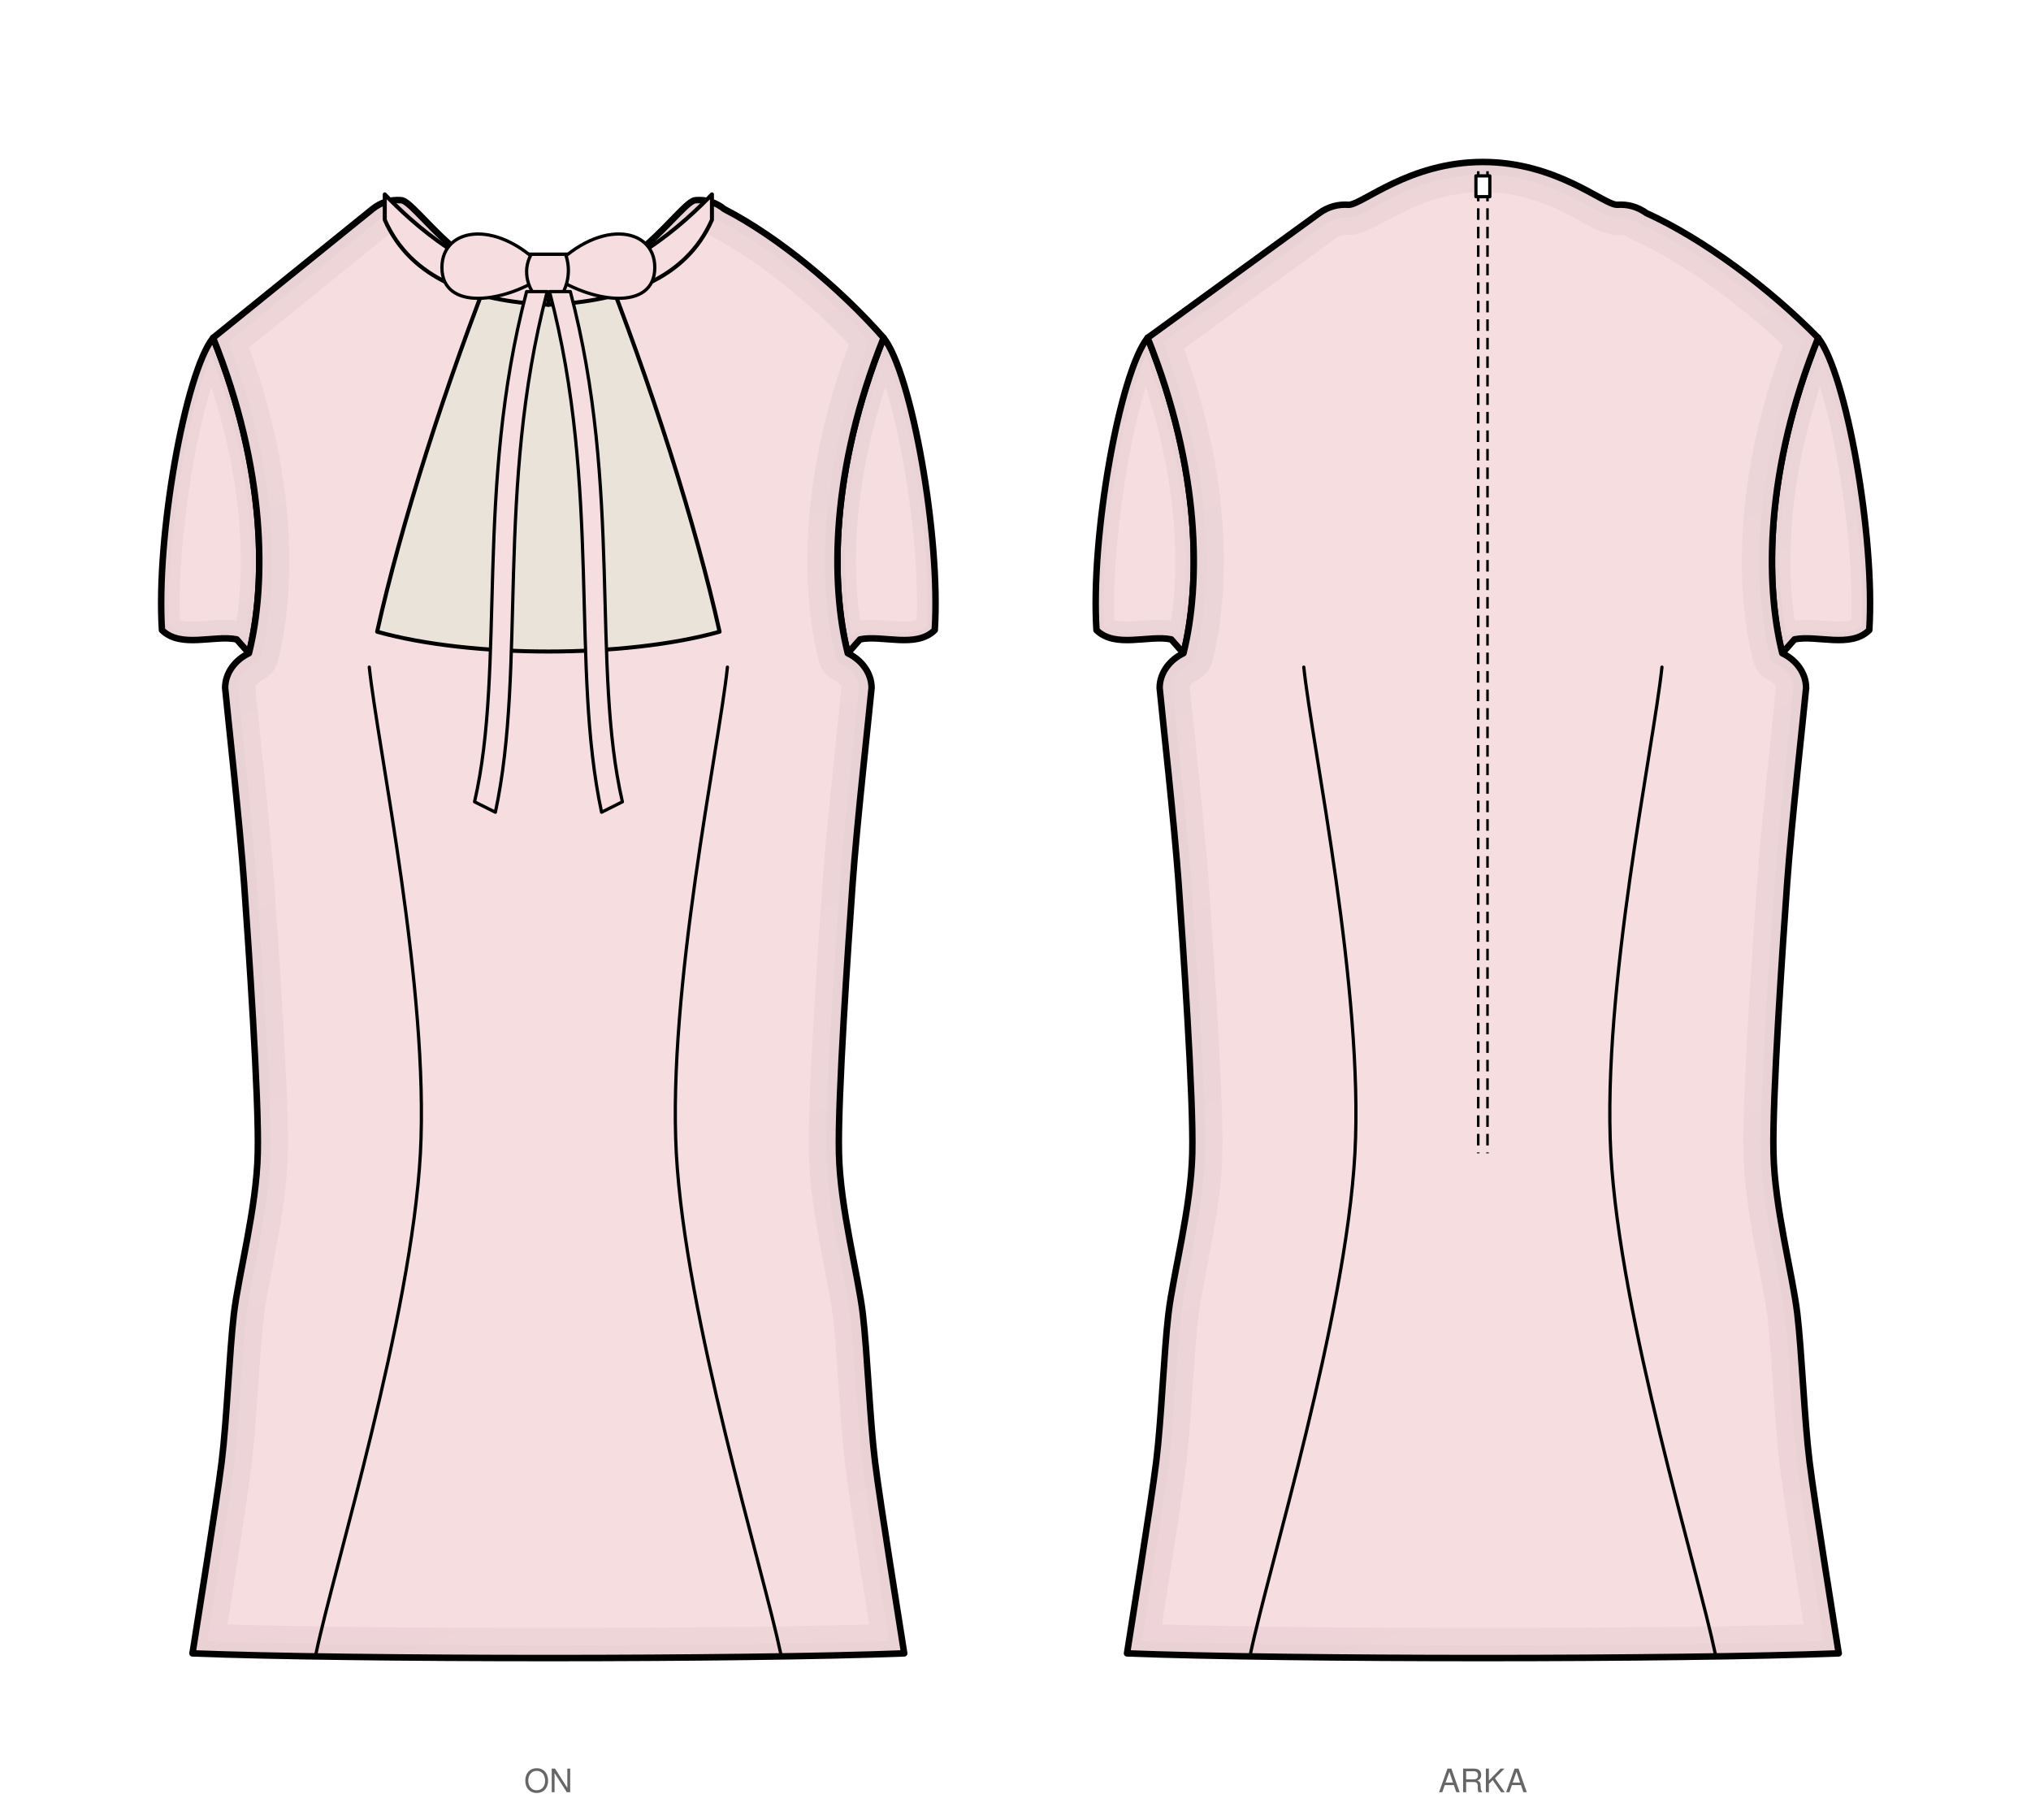
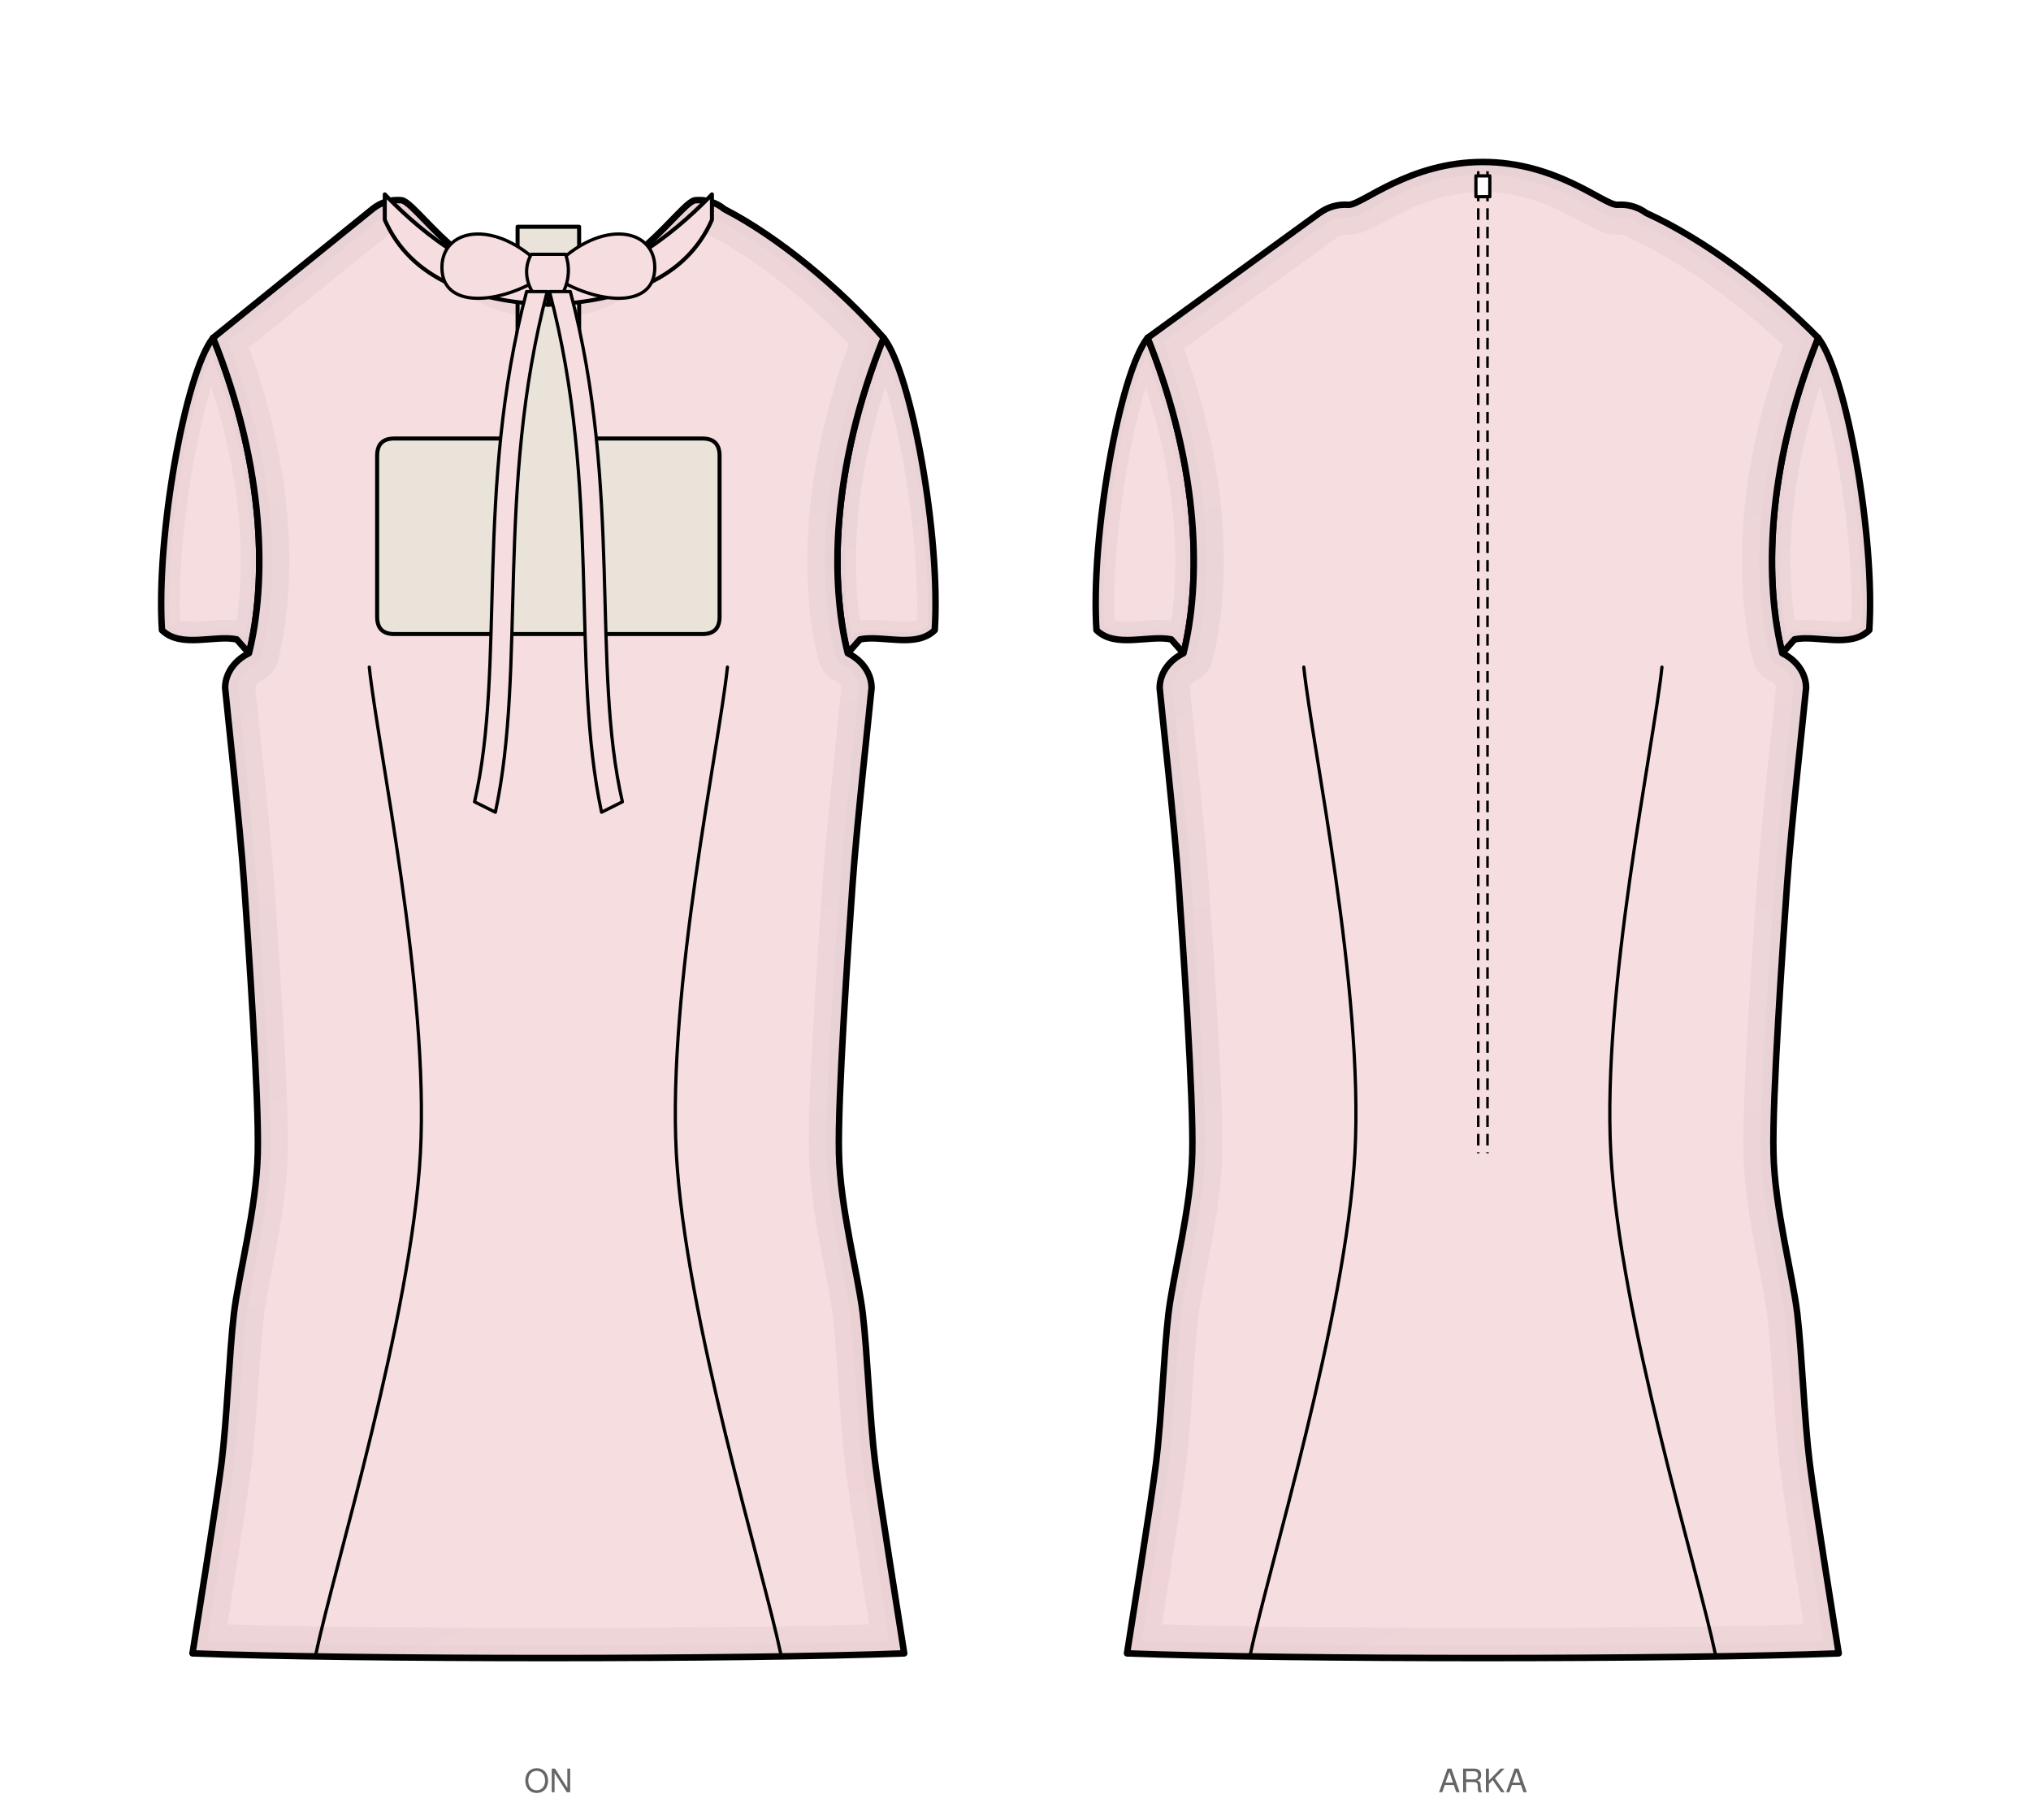
<svg xmlns="http://www.w3.org/2000/svg" viewBox="0 0 877.8 786.5" width="877.8mm" height="786.5mm" data-siluet="v1" data-kaynak="8966a923dc6435a486e2c2d478de082db27dd674b1f401feff889bd11e55f903">
  <rect width="877.8" height="786.5" fill="#fff" />
  <g transform="translate(237.0 84.0)" data-gorunum="on">
    <clipPath id="kp-kolRon-1">
      <path d="M 144.9 62.0 C 157.0 77.2 169.6 147.9 167.0 188.3 C 158.9 196.3 144.4 190.3 134.7 192.3 L 129.4 198.3 C 121.9 168.3 121.9 119.2 144.9 62.0 Z" />
    </clipPath>
    <path d="M 144.9 62.0 C 157.0 77.2 169.6 147.9 167.0 188.3 C 158.9 196.3 144.4 190.3 134.7 192.3 L 129.4 198.3 C 121.9 168.3 121.9 119.2 144.9 62.0 Z" fill="#f6dde0" stroke="none" />
    <linearGradient id="kp-kolRon-1-g" x1="0" y1="0" x2="0.35" y2="1">
      <stop offset="0" stop-color="#fff" stop-opacity="0" />
      <stop offset="0.45" stop-color="#fff" stop-opacity="0.35" />
      <stop offset="1" stop-color="#fff" stop-opacity="1" />
    </linearGradient>
    <mask id="kp-kolRon-1-m">
      <rect x="-9999" y="-9999" width="19998" height="19998" fill="url(#kp-kolRon-1-g)" />
    </mask>
    <g clip-path="url(#kp-kolRon-1)" mask="url(#kp-kolRon-1-m)">
      <path d="M 144.9 62.0 C 157.0 77.2 169.6 147.9 167.0 188.3 C 158.9 196.3 144.4 190.3 134.7 192.3 L 129.4 198.3 C 121.9 168.3 121.9 119.2 144.9 62.0 Z" fill="none" stroke="#d6c0c3" stroke-width="16" stroke-linejoin="round" stroke-linecap="round" opacity="0.50" />
      <path d="M 144.9 62.0 C 157.0 77.2 169.6 147.9 167.0 188.3 C 158.9 196.3 144.4 190.3 134.7 192.3 L 129.4 198.3 C 121.9 168.3 121.9 119.2 144.9 62.0 Z" fill="none" stroke="#d6c0c3" stroke-width="6.72" stroke-linejoin="round" stroke-linecap="round" opacity="0.40" />
    </g>
    <path d="M 144.9 62.0 C 157.0 77.2 169.6 147.9 167.0 188.3 C 158.9 196.3 144.4 190.3 134.7 192.3 L 129.4 198.3 C 121.9 168.3 121.9 119.2 144.9 62.0 Z" fill="none" stroke="#000" stroke-width="2.8" stroke-linejoin="round" stroke-linecap="round" />
    <clipPath id="kp-kolLon-2">
      <path d="M -144.9 62.0 C -157.0 77.2 -169.6 147.9 -167.0 188.3 C -158.9 196.3 -144.4 190.3 -134.7 192.3 L -129.4 198.3 C -121.9 168.3 -121.9 119.2 -144.9 62.0 Z" />
    </clipPath>
    <path d="M -144.9 62.0 C -157.0 77.2 -169.6 147.9 -167.0 188.3 C -158.9 196.3 -144.4 190.3 -134.7 192.3 L -129.4 198.3 C -121.9 168.3 -121.9 119.2 -144.9 62.0 Z" fill="#f6dde0" stroke="none" />
    <linearGradient id="kp-kolLon-2-g" x1="0" y1="0" x2="0.35" y2="1">
      <stop offset="0" stop-color="#fff" stop-opacity="0" />
      <stop offset="0.45" stop-color="#fff" stop-opacity="0.35" />
      <stop offset="1" stop-color="#fff" stop-opacity="1" />
    </linearGradient>
    <mask id="kp-kolLon-2-m">
      <rect x="-9999" y="-9999" width="19998" height="19998" fill="url(#kp-kolLon-2-g)" />
    </mask>
    <g clip-path="url(#kp-kolLon-2)" mask="url(#kp-kolLon-2-m)">
      <path d="M -144.9 62.0 C -157.0 77.2 -169.6 147.9 -167.0 188.3 C -158.9 196.3 -144.4 190.3 -134.7 192.3 L -129.4 198.3 C -121.9 168.3 -121.9 119.2 -144.9 62.0 Z" fill="none" stroke="#d6c0c3" stroke-width="16" stroke-linejoin="round" stroke-linecap="round" opacity="0.50" />
      <path d="M -144.9 62.0 C -157.0 77.2 -169.6 147.9 -167.0 188.3 C -158.9 196.3 -144.4 190.3 -134.7 192.3 L -129.4 198.3 C -121.9 168.3 -121.9 119.2 -144.9 62.0 Z" fill="none" stroke="#d6c0c3" stroke-width="6.72" stroke-linejoin="round" stroke-linecap="round" opacity="0.40" />
    </g>
    <path d="M -144.9 62.0 C -157.0 77.2 -169.6 147.9 -167.0 188.3 C -158.9 196.3 -144.4 190.3 -134.7 192.3 L -129.4 198.3 C -121.9 168.3 -121.9 119.2 -144.9 62.0 Z" fill="none" stroke="#000" stroke-width="2.8" stroke-linejoin="round" stroke-linecap="round" />
    <clipPath id="kp-govdeon-0">
      <path d="M 0.0 40.9 C 35.0 40.9 57.3 2.5 63.7 2.5 Q 70.7 2.0 76.1 6.4 C 99.2 18.3 125.7 40.2 144.9 62.0 C 121.9 119.2 121.9 168.3 129.4 198.3 C 135.1 201.0 139.7 206.6 139.7 213.3 C 138.7 224.0 133.3 272.3 131.5 297.8 C 129.7 323.2 125.0 390.8 125.6 414.4 C 126.1 438.0 133.9 466.9 135.9 483.7 C 137.9 500.6 138.9 529.2 141.2 547.8 C 143.5 566.4 152.2 620.0 153.8 630.5 C 84.6 633.2 -84.6 633.2 -153.8 630.5 C -152.2 620.0 -143.5 566.4 -141.2 547.8 C -138.9 529.2 -137.9 500.6 -135.9 483.7 C -133.9 466.9 -126.1 438.0 -125.6 414.4 C -125.0 390.8 -129.7 323.2 -131.5 297.8 C -133.3 272.3 -138.7 224.0 -139.7 213.3 C -139.7 206.6 -135.1 201.0 -129.4 198.3 C -121.9 168.3 -121.9 119.2 -144.9 62.0 L -76.1 6.4 Q -70.7 2.0 -63.7 2.5 C -57.3 2.5 -35.0 40.9 0.0 40.9 Z" />
    </clipPath>
    <path d="M 0.0 40.9 C 35.0 40.9 57.3 2.5 63.7 2.5 Q 70.7 2.0 76.1 6.4 C 99.2 18.3 125.7 40.2 144.9 62.0 C 121.9 119.2 121.9 168.3 129.4 198.3 C 135.1 201.0 139.7 206.6 139.7 213.3 C 138.7 224.0 133.3 272.3 131.5 297.8 C 129.7 323.2 125.0 390.8 125.6 414.4 C 126.1 438.0 133.9 466.9 135.9 483.7 C 137.9 500.6 138.9 529.2 141.2 547.8 C 143.5 566.4 152.2 620.0 153.8 630.5 C 84.6 633.2 -84.6 633.2 -153.8 630.5 C -152.2 620.0 -143.5 566.4 -141.2 547.8 C -138.9 529.2 -137.9 500.6 -135.9 483.7 C -133.9 466.9 -126.1 438.0 -125.6 414.4 C -125.0 390.8 -129.7 323.2 -131.5 297.8 C -133.3 272.3 -138.7 224.0 -139.7 213.3 C -139.7 206.6 -135.1 201.0 -129.4 198.3 C -121.9 168.3 -121.9 119.2 -144.9 62.0 L -76.1 6.4 Q -70.7 2.0 -63.7 2.5 C -57.3 2.5 -35.0 40.9 0.0 40.9 Z" fill="#f6dde0" stroke="none" />
    <linearGradient id="kp-govdeon-0-g" x1="0" y1="0" x2="0.35" y2="1">
      <stop offset="0" stop-color="#fff" stop-opacity="0" />
      <stop offset="0.45" stop-color="#fff" stop-opacity="0.35" />
      <stop offset="1" stop-color="#fff" stop-opacity="1" />
    </linearGradient>
    <mask id="kp-govdeon-0-m">
      <rect x="-9999" y="-9999" width="19998" height="19998" fill="url(#kp-govdeon-0-g)" />
    </mask>
    <g clip-path="url(#kp-govdeon-0)" mask="url(#kp-govdeon-0-m)">
      <path d="M 0.0 40.9 C 35.0 40.9 57.3 2.5 63.7 2.5 Q 70.7 2.0 76.1 6.4 C 99.2 18.3 125.7 40.2 144.9 62.0 C 121.9 119.2 121.9 168.3 129.4 198.3 C 135.1 201.0 139.7 206.6 139.7 213.3 C 138.7 224.0 133.3 272.3 131.5 297.8 C 129.7 323.2 125.0 390.8 125.6 414.4 C 126.1 438.0 133.9 466.9 135.9 483.7 C 137.9 500.6 138.9 529.2 141.2 547.8 C 143.5 566.4 152.2 620.0 153.8 630.5 C 84.6 633.2 -84.6 633.2 -153.8 630.5 C -152.2 620.0 -143.5 566.4 -141.2 547.8 C -138.9 529.2 -137.9 500.6 -135.9 483.7 C -133.9 466.9 -126.1 438.0 -125.6 414.4 C -125.0 390.8 -129.7 323.2 -131.5 297.8 C -133.3 272.3 -138.7 224.0 -139.7 213.3 C -139.7 206.6 -135.1 201.0 -129.4 198.3 C -121.9 168.3 -121.9 119.2 -144.9 62.0 L -76.1 6.4 Q -70.7 2.0 -63.7 2.5 C -57.3 2.5 -35.0 40.9 0.0 40.9 Z" fill="none" stroke="#d6c0c3" stroke-width="26" stroke-linejoin="round" stroke-linecap="round" opacity="0.50" />
      <path d="M 0.0 40.9 C 35.0 40.9 57.3 2.5 63.7 2.5 Q 70.7 2.0 76.1 6.4 C 99.2 18.3 125.7 40.2 144.9 62.0 C 121.9 119.2 121.9 168.3 129.4 198.3 C 135.1 201.0 139.7 206.6 139.7 213.3 C 138.7 224.0 133.3 272.3 131.5 297.8 C 129.7 323.2 125.0 390.8 125.6 414.4 C 126.1 438.0 133.9 466.9 135.9 483.7 C 137.9 500.6 138.9 529.2 141.2 547.8 C 143.5 566.4 152.2 620.0 153.8 630.5 C 84.6 633.2 -84.6 633.2 -153.8 630.5 C -152.2 620.0 -143.5 566.4 -141.2 547.8 C -138.9 529.2 -137.9 500.6 -135.9 483.7 C -133.9 466.9 -126.1 438.0 -125.6 414.4 C -125.0 390.8 -129.7 323.2 -131.5 297.8 C -133.3 272.3 -138.7 224.0 -139.7 213.3 C -139.7 206.6 -135.1 201.0 -129.4 198.3 C -121.9 168.3 -121.9 119.2 -144.9 62.0 L -76.1 6.4 Q -70.7 2.0 -63.7 2.5 C -57.3 2.5 -35.0 40.9 0.0 40.9 Z" fill="none" stroke="#d6c0c3" stroke-width="10.92" stroke-linejoin="round" stroke-linecap="round" opacity="0.40" />
    </g>
    <path d="M 0.0 40.9 C 35.0 40.9 57.3 2.5 63.7 2.5 Q 70.7 2.0 76.1 6.4 C 99.2 18.3 125.7 40.2 144.9 62.0 C 121.9 119.2 121.9 168.3 129.4 198.3 C 135.1 201.0 139.7 206.6 139.7 213.3 C 138.7 224.0 133.3 272.3 131.5 297.8 C 129.7 323.2 125.0 390.8 125.6 414.4 C 126.1 438.0 133.9 466.9 135.9 483.7 C 137.9 500.6 138.9 529.2 141.2 547.8 C 143.5 566.4 152.2 620.0 153.8 630.5 C 84.6 633.2 -84.6 633.2 -153.8 630.5 C -152.2 620.0 -143.5 566.4 -141.2 547.8 C -138.9 529.2 -137.9 500.6 -135.9 483.7 C -133.9 466.9 -126.1 438.0 -125.6 414.4 C -125.0 390.8 -129.7 323.2 -131.5 297.8 C -133.3 272.3 -138.7 224.0 -139.7 213.3 C -139.7 206.6 -135.1 201.0 -129.4 198.3 C -121.9 168.3 -121.9 119.2 -144.9 62.0 L -76.1 6.4 Q -70.7 2.0 -63.7 2.5 C -57.3 2.5 -35.0 40.9 0.0 40.9 Z" fill="none" stroke="#000" stroke-width="2.8" stroke-linejoin="round" stroke-linecap="round" />
-     <path d="M 22.2 26.0 C 44.3 81.4 63.9 143.4 74.0 189.0 C 33.3 200.4 -33.3 200.4 -74.0 189.0 C -63.9 143.4 -44.3 81.4 -22.2 26.0 Z" fill="#e9e3da" stroke="#000" stroke-width="1.736" stroke-linejoin="round" stroke-linecap="round" />
+     <path d="M 13.3 14.0 L 13.3 98.1 Q 13.3 105.5 20.7 105.5 L 66.6 105.5 Q 74.0 105.5 74.0 112.9 L 74.0 182.6 Q 74.0 190.0 66.6 190.0 L -66.6 190.0 Q -74.0 190.0 -74.0 182.6 L -74.0 112.9 Q -74.0 105.5 -66.6 105.5 L -20.7 105.5 Q -13.3 105.5 -13.3 98.1 L -13.3 14.0 Z" fill="#e9e3da" stroke="#000" stroke-width="1.736" stroke-linejoin="round" stroke-linecap="round" />
    <path d="M 77.4 204.3 C 73.7 239.3 51.5 343.4 55.3 414.4 C 59.2 485.4 92.9 594.5 100.4 630.5" fill="none" stroke="#000" stroke-width="1.4" stroke-linecap="round" />
    <path d="M -77.4 204.3 C -73.7 239.3 -51.5 343.4 -55.3 414.4 C -59.2 485.4 -92.9 594.5 -100.4 630.5" fill="none" stroke="#000" stroke-width="1.4" stroke-linecap="round" />
    <path d="M 0.0 38.9 C 32.5 37.3 59.4 11.7 70.7 0.0 L 70.7 11.0 C 59.4 36.7 32.5 46.2 0.0 47.7 Z" fill="#f6dde0" stroke="#000" stroke-width="1.736" stroke-linejoin="round" stroke-linecap="round" />
    <path d="M 0.0 38.9 C -32.5 37.3 -59.4 11.7 -70.7 0.0 L -70.7 11.0 C -59.4 36.7 -32.5 46.2 0.0 47.7 Z" fill="#f6dde0" stroke="#000" stroke-width="1.736" stroke-linejoin="round" stroke-linecap="round" />
    <path d="M 0.0 34.0 C -20.7 10.1 -46.0 13.7 -46.0 31.6 C -46.0 50.7 -18.4 47.2 0.0 34.0 Z M 0.0 34.0 C 20.7 10.1 46.0 13.7 46.0 31.6 C 46.0 50.7 18.4 47.2 0.0 34.0 Z" fill="#f6dde0" stroke="#000" stroke-width="1.4" stroke-linecap="round" stroke-linejoin="round" />
    <path d="M -7.4 25.9 C -12.0 34.0 -7.4 42.1 -6.0 43.1 L 6.0 43.1 C 11.0 34.0 7.4 25.9 7.4 25.9 Z" fill="#f6dde0" stroke="#000" stroke-width="1.4" stroke-linecap="round" stroke-linejoin="round" />
    <path d="M -0.5 42.0 C -22.9 127.5 -9.4 204.0 -22.9 267.0 L -31.9 262.5 C -18.4 204.0 -31.9 127.5 -9.4 42.0 Z" fill="#f6dde0" stroke="#000" stroke-width="1.4" stroke-linejoin="round" stroke-linecap="round" />
    <path d="M 0.5 42.0 C 23.0 127.5 9.5 204.0 23.0 267.0 L 32.0 262.5 C 18.5 204.0 32.0 127.5 9.5 42.0 Z" fill="#f6dde0" stroke="#000" stroke-width="1.4" stroke-linejoin="round" stroke-linecap="round" />
  </g>
  <text x="237.0" y="774.5" font-family="Helvetica, Arial, sans-serif" font-size="14" text-anchor="middle" fill="#666">ON</text>
  <g transform="translate(640.9 84.0)" data-gorunum="arka">
    <clipPath id="kp-kolRarka-4">
      <path d="M 144.9 62.0 C 157.0 77.2 169.6 147.9 167.0 188.3 C 158.9 196.3 144.4 190.3 134.7 192.3 L 129.4 198.3 C 121.9 168.3 121.9 119.2 144.9 62.0 Z" />
    </clipPath>
    <path d="M 144.9 62.0 C 157.0 77.2 169.6 147.9 167.0 188.3 C 158.9 196.3 144.4 190.3 134.7 192.3 L 129.4 198.3 C 121.9 168.3 121.9 119.2 144.9 62.0 Z" fill="#f6dde0" stroke="none" />
    <linearGradient id="kp-kolRarka-4-g" x1="0" y1="0" x2="0.35" y2="1">
      <stop offset="0" stop-color="#fff" stop-opacity="0" />
      <stop offset="0.45" stop-color="#fff" stop-opacity="0.35" />
      <stop offset="1" stop-color="#fff" stop-opacity="1" />
    </linearGradient>
    <mask id="kp-kolRarka-4-m">
      <rect x="-9999" y="-9999" width="19998" height="19998" fill="url(#kp-kolRarka-4-g)" />
    </mask>
    <g clip-path="url(#kp-kolRarka-4)" mask="url(#kp-kolRarka-4-m)">
      <path d="M 144.9 62.0 C 157.0 77.2 169.6 147.9 167.0 188.3 C 158.9 196.3 144.4 190.3 134.7 192.3 L 129.4 198.3 C 121.9 168.3 121.9 119.2 144.9 62.0 Z" fill="none" stroke="#d6c0c3" stroke-width="16" stroke-linejoin="round" stroke-linecap="round" opacity="0.50" />
      <path d="M 144.9 62.0 C 157.0 77.2 169.6 147.9 167.0 188.3 C 158.9 196.3 144.4 190.3 134.7 192.3 L 129.4 198.3 C 121.9 168.3 121.9 119.2 144.9 62.0 Z" fill="none" stroke="#d6c0c3" stroke-width="6.72" stroke-linejoin="round" stroke-linecap="round" opacity="0.40" />
    </g>
    <path d="M 144.9 62.0 C 157.0 77.2 169.6 147.9 167.0 188.3 C 158.9 196.3 144.4 190.3 134.7 192.3 L 129.4 198.3 C 121.9 168.3 121.9 119.2 144.9 62.0 Z" fill="none" stroke="#000" stroke-width="2.8" stroke-linejoin="round" stroke-linecap="round" />
    <clipPath id="kp-kolLarka-5">
      <path d="M -144.9 62.0 C -157.0 77.2 -169.6 147.9 -167.0 188.3 C -158.9 196.3 -144.4 190.3 -134.7 192.3 L -129.4 198.3 C -121.9 168.3 -121.9 119.2 -144.9 62.0 Z" />
    </clipPath>
    <path d="M -144.9 62.0 C -157.0 77.2 -169.6 147.9 -167.0 188.3 C -158.9 196.3 -144.4 190.3 -134.7 192.3 L -129.4 198.3 C -121.9 168.3 -121.9 119.2 -144.9 62.0 Z" fill="#f6dde0" stroke="none" />
    <linearGradient id="kp-kolLarka-5-g" x1="0" y1="0" x2="0.35" y2="1">
      <stop offset="0" stop-color="#fff" stop-opacity="0" />
      <stop offset="0.45" stop-color="#fff" stop-opacity="0.35" />
      <stop offset="1" stop-color="#fff" stop-opacity="1" />
    </linearGradient>
    <mask id="kp-kolLarka-5-m">
      <rect x="-9999" y="-9999" width="19998" height="19998" fill="url(#kp-kolLarka-5-g)" />
    </mask>
    <g clip-path="url(#kp-kolLarka-5)" mask="url(#kp-kolLarka-5-m)">
      <path d="M -144.9 62.0 C -157.0 77.2 -169.6 147.9 -167.0 188.3 C -158.9 196.3 -144.4 190.3 -134.7 192.3 L -129.4 198.3 C -121.9 168.3 -121.9 119.2 -144.9 62.0 Z" fill="none" stroke="#d6c0c3" stroke-width="16" stroke-linejoin="round" stroke-linecap="round" opacity="0.50" />
      <path d="M -144.9 62.0 C -157.0 77.2 -169.6 147.9 -167.0 188.3 C -158.9 196.3 -144.4 190.3 -134.7 192.3 L -129.4 198.3 C -121.9 168.3 -121.9 119.2 -144.9 62.0 Z" fill="none" stroke="#d6c0c3" stroke-width="6.72" stroke-linejoin="round" stroke-linecap="round" opacity="0.40" />
    </g>
    <path d="M -144.9 62.0 C -157.0 77.2 -169.6 147.9 -167.0 188.3 C -158.9 196.3 -144.4 190.3 -134.7 192.3 L -129.4 198.3 C -121.9 168.3 -121.9 119.2 -144.9 62.0 Z" fill="none" stroke="#000" stroke-width="2.8" stroke-linejoin="round" stroke-linecap="round" />
    <clipPath id="kp-govdearka-3">
      <path d="M 0.0 -14.0 C 31.9 -14.0 52.2 4.5 58.0 4.5 Q 65.0 4.0 70.7 8.1 C 95.4 19.3 123.9 40.6 144.9 62.0 C 121.9 119.2 121.9 168.3 129.4 198.3 C 135.1 201.0 139.7 206.6 139.7 213.3 C 138.7 224.0 133.3 272.3 131.5 297.8 C 129.7 323.2 125.0 390.8 125.6 414.4 C 126.1 438.0 133.9 466.9 135.9 483.7 C 137.9 500.6 138.9 529.2 141.2 547.8 C 143.5 566.4 152.2 620.0 153.8 630.5 C 84.6 633.2 -84.6 633.2 -153.8 630.5 C -152.2 620.0 -143.5 566.4 -141.2 547.8 C -138.9 529.2 -137.9 500.6 -135.9 483.7 C -133.9 466.9 -126.1 438.0 -125.6 414.4 C -125.0 390.8 -129.7 323.2 -131.5 297.8 C -133.3 272.3 -138.7 224.0 -139.7 213.3 C -139.7 206.6 -135.1 201.0 -129.4 198.3 C -121.9 168.3 -121.9 119.2 -144.9 62.0 L -70.7 8.1 Q -65.0 4.0 -58.0 4.5 C -52.2 4.5 -31.9 -14.0 0.0 -14.0 Z" />
    </clipPath>
    <path d="M 0.0 -14.0 C 31.9 -14.0 52.2 4.5 58.0 4.5 Q 65.0 4.0 70.7 8.1 C 95.4 19.3 123.9 40.6 144.9 62.0 C 121.9 119.2 121.9 168.3 129.4 198.3 C 135.1 201.0 139.7 206.6 139.7 213.3 C 138.7 224.0 133.3 272.3 131.5 297.8 C 129.7 323.2 125.0 390.8 125.6 414.4 C 126.1 438.0 133.9 466.9 135.9 483.7 C 137.9 500.6 138.9 529.2 141.2 547.8 C 143.5 566.4 152.2 620.0 153.8 630.5 C 84.6 633.2 -84.6 633.2 -153.8 630.5 C -152.2 620.0 -143.5 566.4 -141.2 547.8 C -138.9 529.2 -137.9 500.6 -135.9 483.7 C -133.9 466.9 -126.1 438.0 -125.6 414.4 C -125.0 390.8 -129.7 323.2 -131.5 297.8 C -133.3 272.3 -138.7 224.0 -139.7 213.3 C -139.7 206.6 -135.1 201.0 -129.4 198.3 C -121.9 168.3 -121.9 119.2 -144.9 62.0 L -70.7 8.1 Q -65.0 4.0 -58.0 4.5 C -52.2 4.5 -31.9 -14.0 0.0 -14.0 Z" fill="#f6dde0" stroke="none" />
    <linearGradient id="kp-govdearka-3-g" x1="0" y1="0" x2="0.35" y2="1">
      <stop offset="0" stop-color="#fff" stop-opacity="0" />
      <stop offset="0.45" stop-color="#fff" stop-opacity="0.35" />
      <stop offset="1" stop-color="#fff" stop-opacity="1" />
    </linearGradient>
    <mask id="kp-govdearka-3-m">
      <rect x="-9999" y="-9999" width="19998" height="19998" fill="url(#kp-govdearka-3-g)" />
    </mask>
    <g clip-path="url(#kp-govdearka-3)" mask="url(#kp-govdearka-3-m)">
      <path d="M 0.0 -14.0 C 31.9 -14.0 52.2 4.5 58.0 4.5 Q 65.0 4.0 70.7 8.1 C 95.4 19.3 123.9 40.6 144.9 62.0 C 121.9 119.2 121.9 168.3 129.4 198.3 C 135.1 201.0 139.7 206.6 139.7 213.3 C 138.7 224.0 133.3 272.3 131.5 297.8 C 129.7 323.2 125.0 390.8 125.6 414.4 C 126.1 438.0 133.9 466.9 135.9 483.7 C 137.9 500.6 138.9 529.2 141.2 547.8 C 143.5 566.4 152.2 620.0 153.8 630.5 C 84.6 633.2 -84.6 633.2 -153.8 630.5 C -152.2 620.0 -143.5 566.4 -141.2 547.8 C -138.9 529.2 -137.9 500.6 -135.9 483.7 C -133.9 466.9 -126.1 438.0 -125.6 414.4 C -125.0 390.8 -129.7 323.2 -131.5 297.8 C -133.3 272.3 -138.7 224.0 -139.7 213.3 C -139.7 206.6 -135.1 201.0 -129.4 198.3 C -121.9 168.3 -121.9 119.2 -144.9 62.0 L -70.7 8.1 Q -65.0 4.0 -58.0 4.5 C -52.2 4.5 -31.9 -14.0 0.0 -14.0 Z" fill="none" stroke="#d6c0c3" stroke-width="26" stroke-linejoin="round" stroke-linecap="round" opacity="0.50" />
      <path d="M 0.0 -14.0 C 31.9 -14.0 52.2 4.5 58.0 4.5 Q 65.0 4.0 70.7 8.1 C 95.4 19.3 123.9 40.6 144.9 62.0 C 121.9 119.2 121.9 168.3 129.4 198.3 C 135.1 201.0 139.7 206.6 139.7 213.3 C 138.7 224.0 133.3 272.3 131.5 297.8 C 129.7 323.2 125.0 390.8 125.6 414.4 C 126.1 438.0 133.9 466.9 135.9 483.7 C 137.9 500.6 138.9 529.2 141.2 547.8 C 143.5 566.4 152.2 620.0 153.8 630.5 C 84.6 633.2 -84.6 633.2 -153.8 630.5 C -152.2 620.0 -143.5 566.4 -141.2 547.8 C -138.9 529.2 -137.9 500.6 -135.9 483.7 C -133.9 466.9 -126.1 438.0 -125.6 414.4 C -125.0 390.8 -129.7 323.2 -131.5 297.8 C -133.3 272.3 -138.7 224.0 -139.7 213.3 C -139.7 206.6 -135.1 201.0 -129.4 198.3 C -121.9 168.3 -121.9 119.2 -144.9 62.0 L -70.7 8.1 Q -65.0 4.0 -58.0 4.5 C -52.2 4.5 -31.9 -14.0 0.0 -14.0 Z" fill="none" stroke="#d6c0c3" stroke-width="10.92" stroke-linejoin="round" stroke-linecap="round" opacity="0.40" />
    </g>
    <path d="M 0.0 -14.0 C 31.9 -14.0 52.2 4.5 58.0 4.5 Q 65.0 4.0 70.7 8.1 C 95.4 19.3 123.9 40.6 144.9 62.0 C 121.9 119.2 121.9 168.3 129.4 198.3 C 135.1 201.0 139.7 206.6 139.7 213.3 C 138.7 224.0 133.3 272.3 131.5 297.8 C 129.7 323.2 125.0 390.8 125.6 414.4 C 126.1 438.0 133.9 466.9 135.9 483.7 C 137.9 500.6 138.9 529.2 141.2 547.8 C 143.5 566.4 152.2 620.0 153.8 630.5 C 84.6 633.2 -84.6 633.2 -153.8 630.5 C -152.2 620.0 -143.5 566.4 -141.2 547.8 C -138.9 529.2 -137.9 500.6 -135.9 483.7 C -133.9 466.9 -126.1 438.0 -125.6 414.4 C -125.0 390.8 -129.7 323.2 -131.5 297.8 C -133.3 272.3 -138.7 224.0 -139.7 213.3 C -139.7 206.6 -135.1 201.0 -129.4 198.3 C -121.9 168.3 -121.9 119.2 -144.9 62.0 L -70.7 8.1 Q -65.0 4.0 -58.0 4.5 C -52.2 4.5 -31.9 -14.0 0.0 -14.0 Z" fill="none" stroke="#000" stroke-width="2.8" stroke-linejoin="round" stroke-linecap="round" />
    <path d="M -2.0 -10.0 L -2.0 414.4 M 2.0 -10.0 L 2.0 414.4" fill="none" stroke="#000" stroke-width="1.1" stroke-dasharray="5,3" />
    <rect x="-3.0" y="-8.0" width="6" height="9" fill="#fff" stroke="#000" stroke-width="1.4" stroke-linecap="round" stroke-linejoin="round" />
    <path d="M 77.4 204.3 C 73.7 239.3 51.5 343.4 55.3 414.4 C 59.2 485.4 92.9 594.5 100.4 630.5" fill="none" stroke="#000" stroke-width="1.4" stroke-linecap="round" />
    <path d="M -77.4 204.3 C -73.7 239.3 -51.5 343.4 -55.3 414.4 C -59.2 485.4 -92.9 594.5 -100.4 630.5" fill="none" stroke="#000" stroke-width="1.4" stroke-linecap="round" />
  </g>
  <text x="640.9" y="774.5" font-family="Helvetica, Arial, sans-serif" font-size="14" text-anchor="middle" fill="#666">ARKA</text>
</svg>
